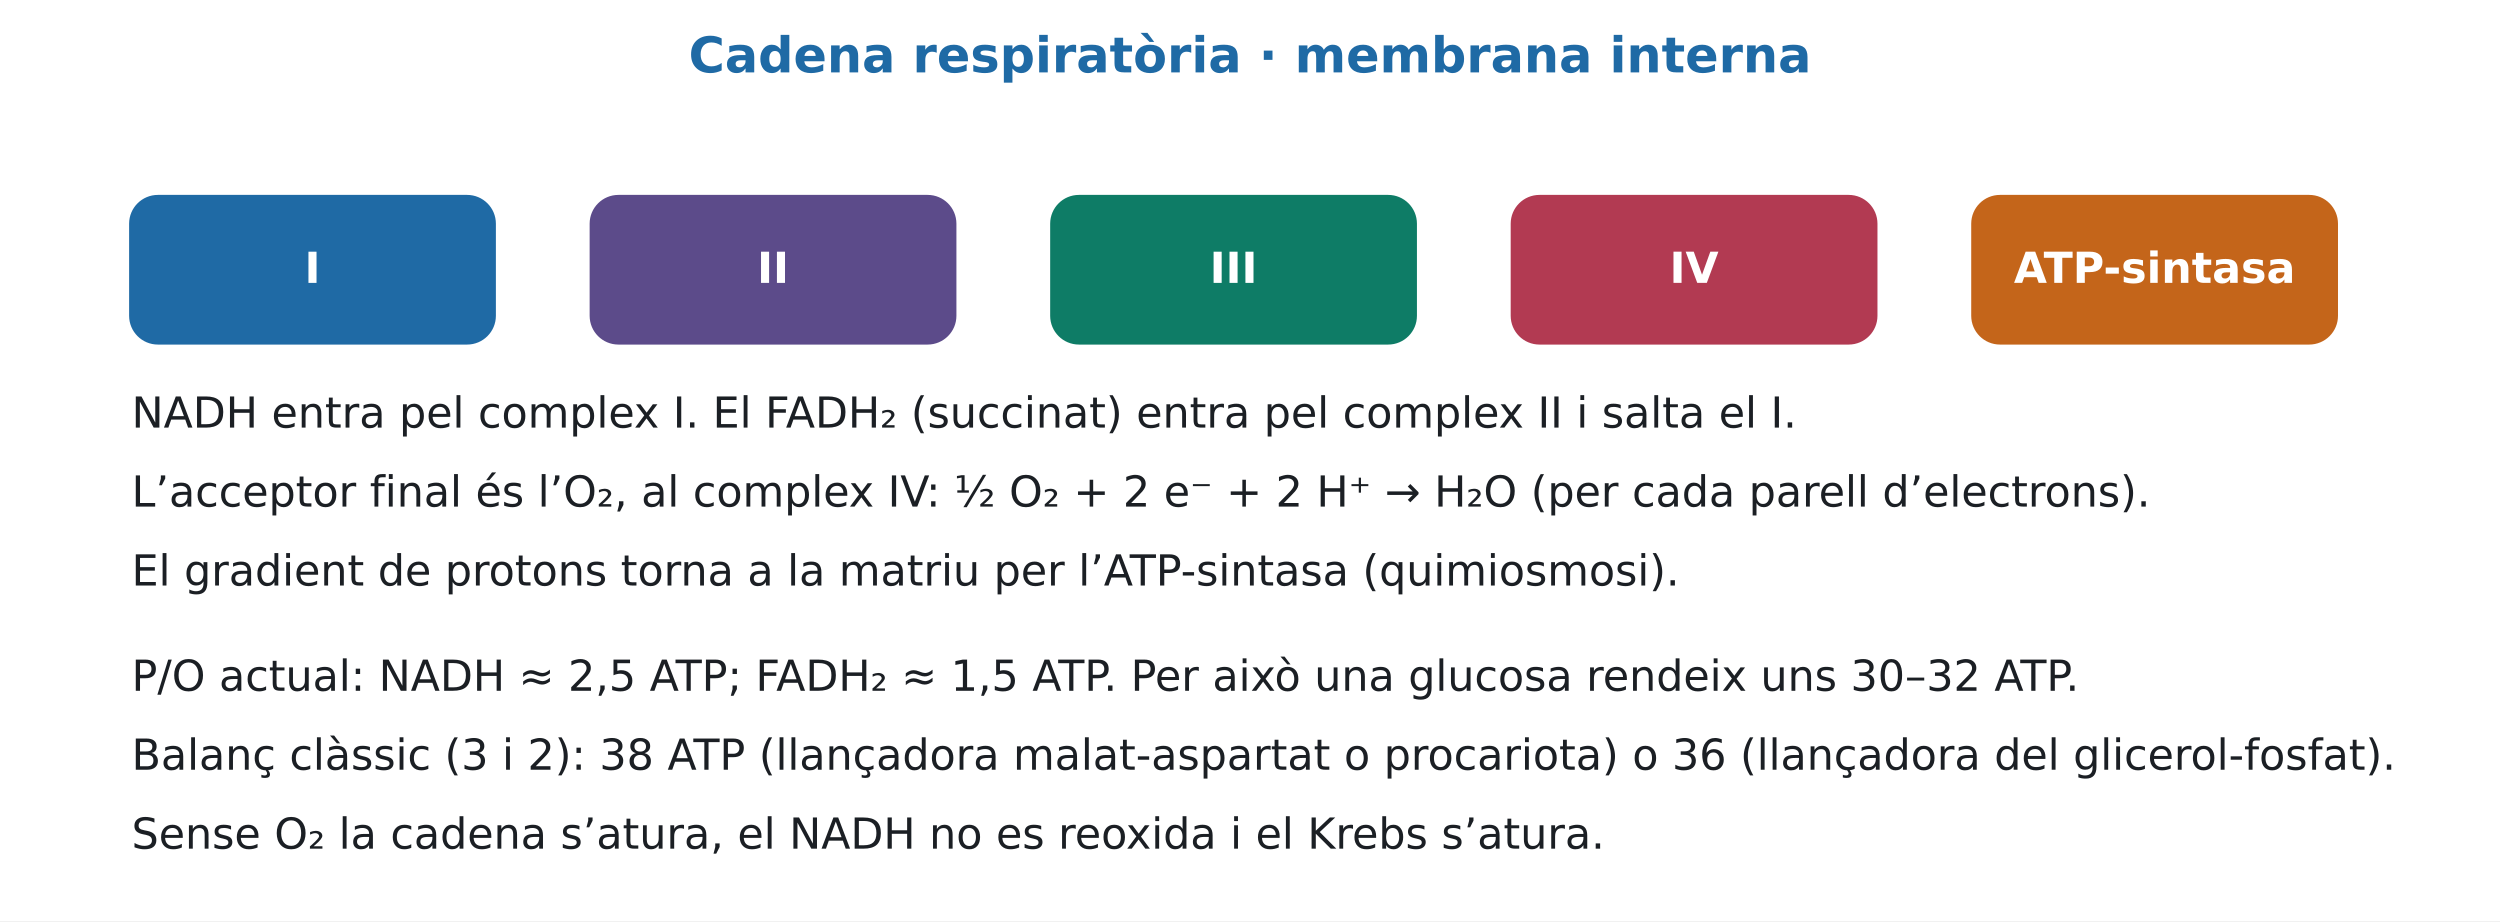
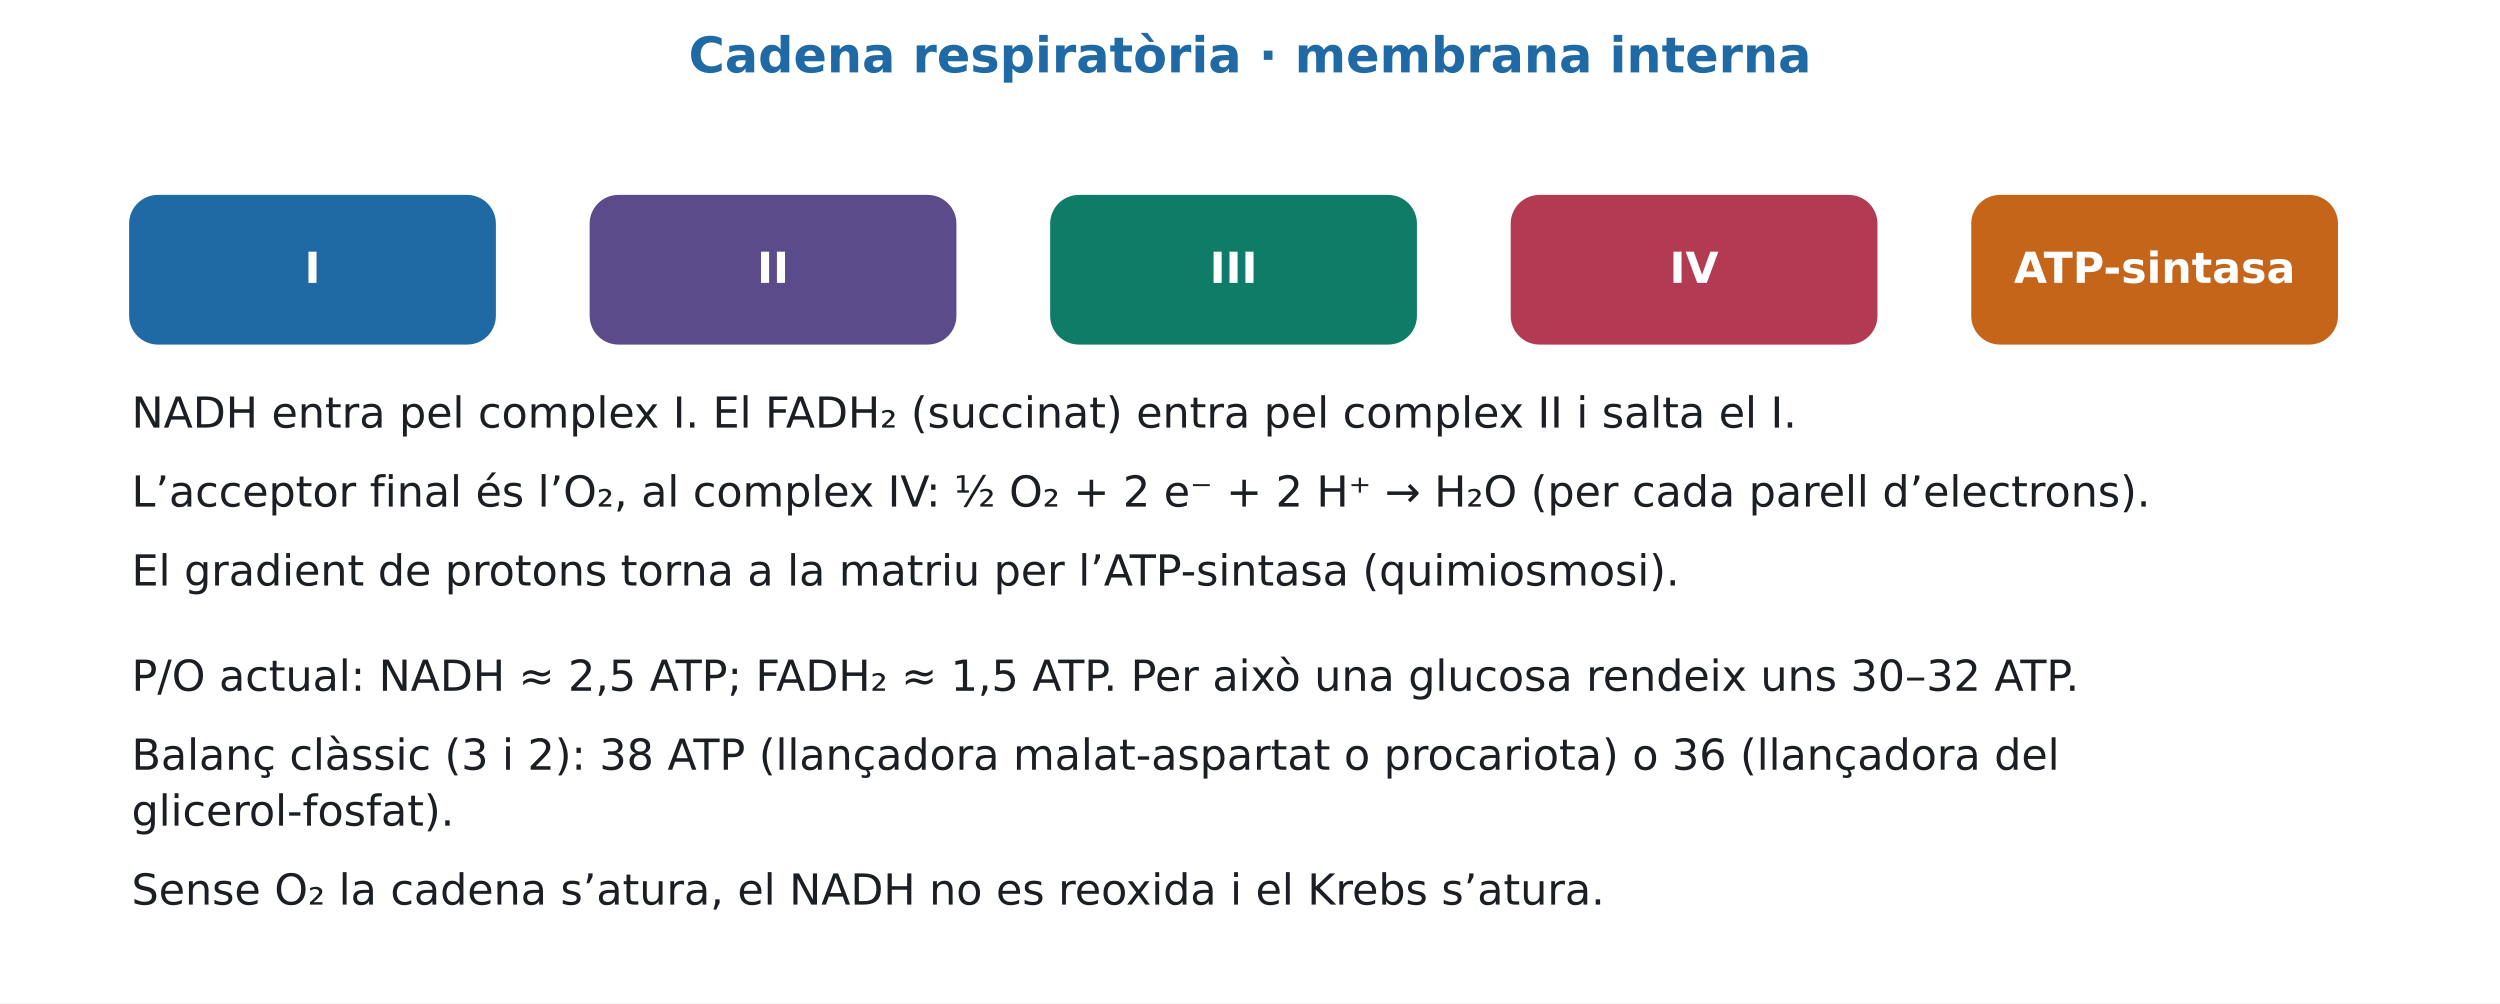
- <svg xmlns="http://www.w3.org/2000/svg" viewBox="0 0 760 280" font-family="DejaVu Sans, Liberation Sans, Arial, sans-serif">
-   <rect width="760" height="280" fill="#fff" />
+ <svg xmlns="http://www.w3.org/2000/svg" viewBox="0 0 760 305" font-family="DejaVu Sans, Liberation Sans, Arial, sans-serif">
+   <rect width="760" height="305" fill="#fff" />
  <defs>
    <marker id="ah" markerWidth="8" markerHeight="8" refX="7" refY="3" orient="auto">
      <path d="M0,0 L8,3 L0,6 Z" fill="#1b1f24" />
    </marker>
    <marker id="ahg" markerWidth="8" markerHeight="8" refX="7" refY="3" orient="auto">
      <path d="M0,0 L8,3 L0,6 Z" fill="#0E7C66" />
    </marker>
    <marker id="ahr" markerWidth="8" markerHeight="8" refX="7" refY="3" orient="auto">
      <path d="M0,0 L8,3 L0,6 Z" fill="#B23A52" />
    </marker>
    <marker id="ahb" markerWidth="8" markerHeight="8" refX="7" refY="3" orient="auto">
      <path d="M0,0 L8,3 L0,6 Z" fill="#1F6AA5" />
    </marker>
  </defs>
  <text x="380" y="22" font-size="15" text-anchor="middle" fill="#1F6AA5" font-weight="700" font-style="normal">Cadena respiratòria · membrana interna</text>
  <rect x="40" y="60" width="110" height="44" rx="8" fill="#1F6AA5" stroke="#1F6AA5" stroke-width="1.5" />
  <text x="95.0" y="86.0" font-size="13" text-anchor="middle" fill="#fff" font-weight="700" font-style="normal">I</text>
  <rect x="180" y="60" width="110" height="44" rx="8" fill="#5C4B8A" stroke="#5C4B8A" stroke-width="1.5" />
  <text x="235.0" y="86.0" font-size="13" text-anchor="middle" fill="#fff" font-weight="700" font-style="normal">II</text>
  <rect x="320" y="60" width="110" height="44" rx="8" fill="#0E7C66" stroke="#0E7C66" stroke-width="1.5" />
  <text x="375.0" y="86.0" font-size="13" text-anchor="middle" fill="#fff" font-weight="700" font-style="normal">III</text>
  <rect x="460" y="60" width="110" height="44" rx="8" fill="#B23A52" stroke="#B23A52" stroke-width="1.5" />
  <text x="515.0" y="86.0" font-size="13" text-anchor="middle" fill="#fff" font-weight="700" font-style="normal">IV</text>
  <rect x="600" y="60" width="110" height="44" rx="8" fill="#C4651A" stroke="#C4651A" stroke-width="1.5" />
  <text x="655.0" y="86.0" font-size="13" text-anchor="middle" fill="#fff" font-weight="700" font-style="normal">ATP-sintasa</text>
  <text x="40" y="130" font-size="13" text-anchor="start" fill="#1b1f24" font-weight="400" font-style="normal">NADH entra pel complex I. El FADH₂ (succinat) entra pel complex II i salta el I.</text>
  <text x="40" y="154" font-size="13" text-anchor="start" fill="#1b1f24" font-weight="400" font-style="normal">L’acceptor final és l’O₂, al complex IV: ½ O₂ + 2 e⁻ + 2 H⁺ → H₂O (per cada parell d’electrons).</text>
  <text x="40" y="178" font-size="13" text-anchor="start" fill="#1b1f24" font-weight="400" font-style="normal">El gradient de protons torna a la matriu per l’ATP-sintasa (quimiosmosi).</text>
  <text x="40" y="210" font-size="13" text-anchor="start" fill="#1b1f24" font-weight="400" font-style="normal">P/O actual: NADH ≈ 2,5 ATP; FADH₂ ≈ 1,5 ATP. Per això una glucosa rendeix uns 30–32 ATP.</text>
-   <text x="40" y="234" font-size="13" text-anchor="start" fill="#1b1f24" font-weight="400" font-style="normal">Balanç clàssic (3 i 2): 38 ATP (llançadora malat-aspartat o procariota) o 36 (llançadora del glicerol-fosfat).</text>
-   <text x="40" y="258" font-size="13" text-anchor="start" fill="#1b1f24" font-weight="400" font-style="normal">Sense O₂ la cadena s’atura, el NADH no es reoxida i el Krebs s’atura.</text>
+   <text x="40" y="234.0" font-size="13" text-anchor="start" fill="#1b1f24" font-weight="400" font-style="normal">Balanç clàssic (3 i 2): 38 ATP (llançadora malat-aspartat o procariota) o 36 (llançadora del</text>
+   <text x="40" y="251.0" font-size="13" text-anchor="start" fill="#1b1f24" font-weight="400" font-style="normal">glicerol-fosfat).</text>
+   <text x="40" y="275.0" font-size="13" text-anchor="start" fill="#1b1f24" font-weight="400" font-style="normal">Sense O₂ la cadena s’atura, el NADH no es reoxida i el Krebs s’atura.</text>
</svg>
